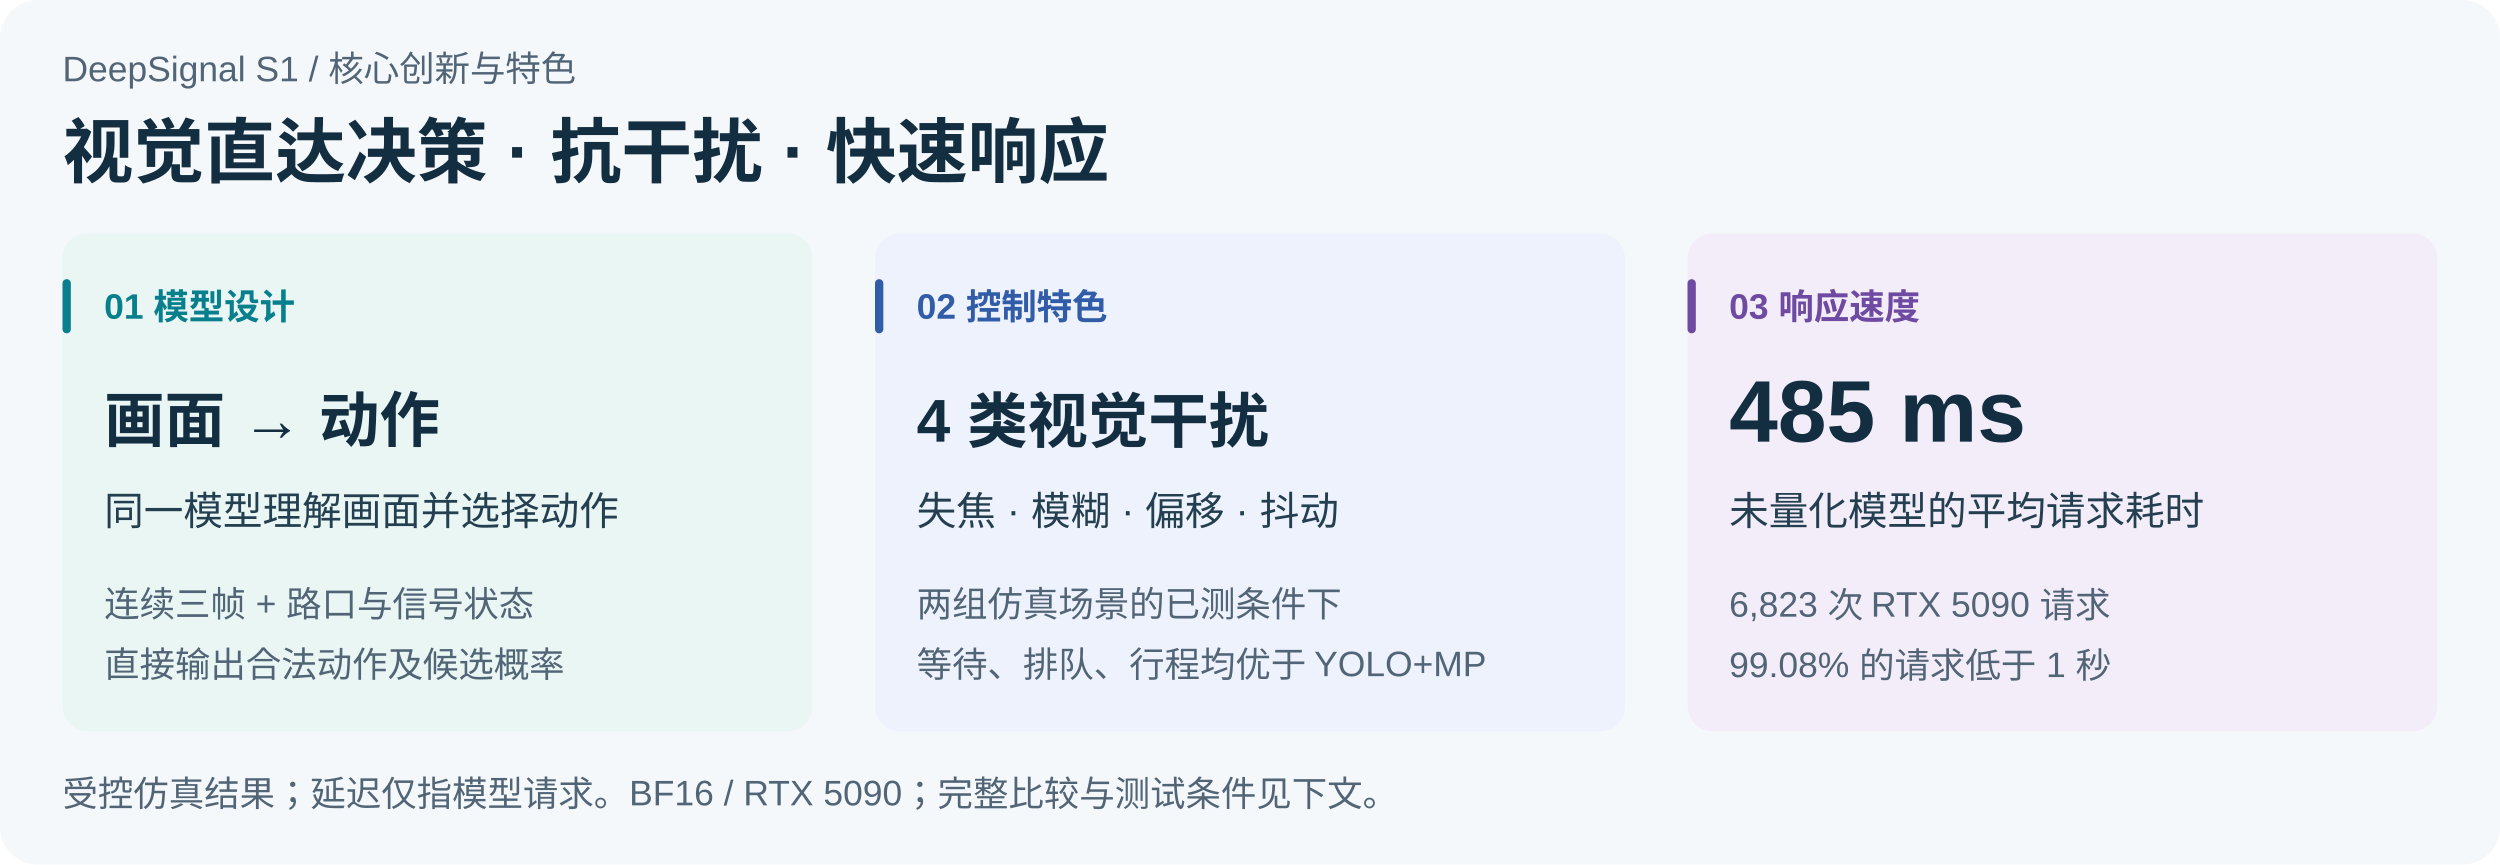
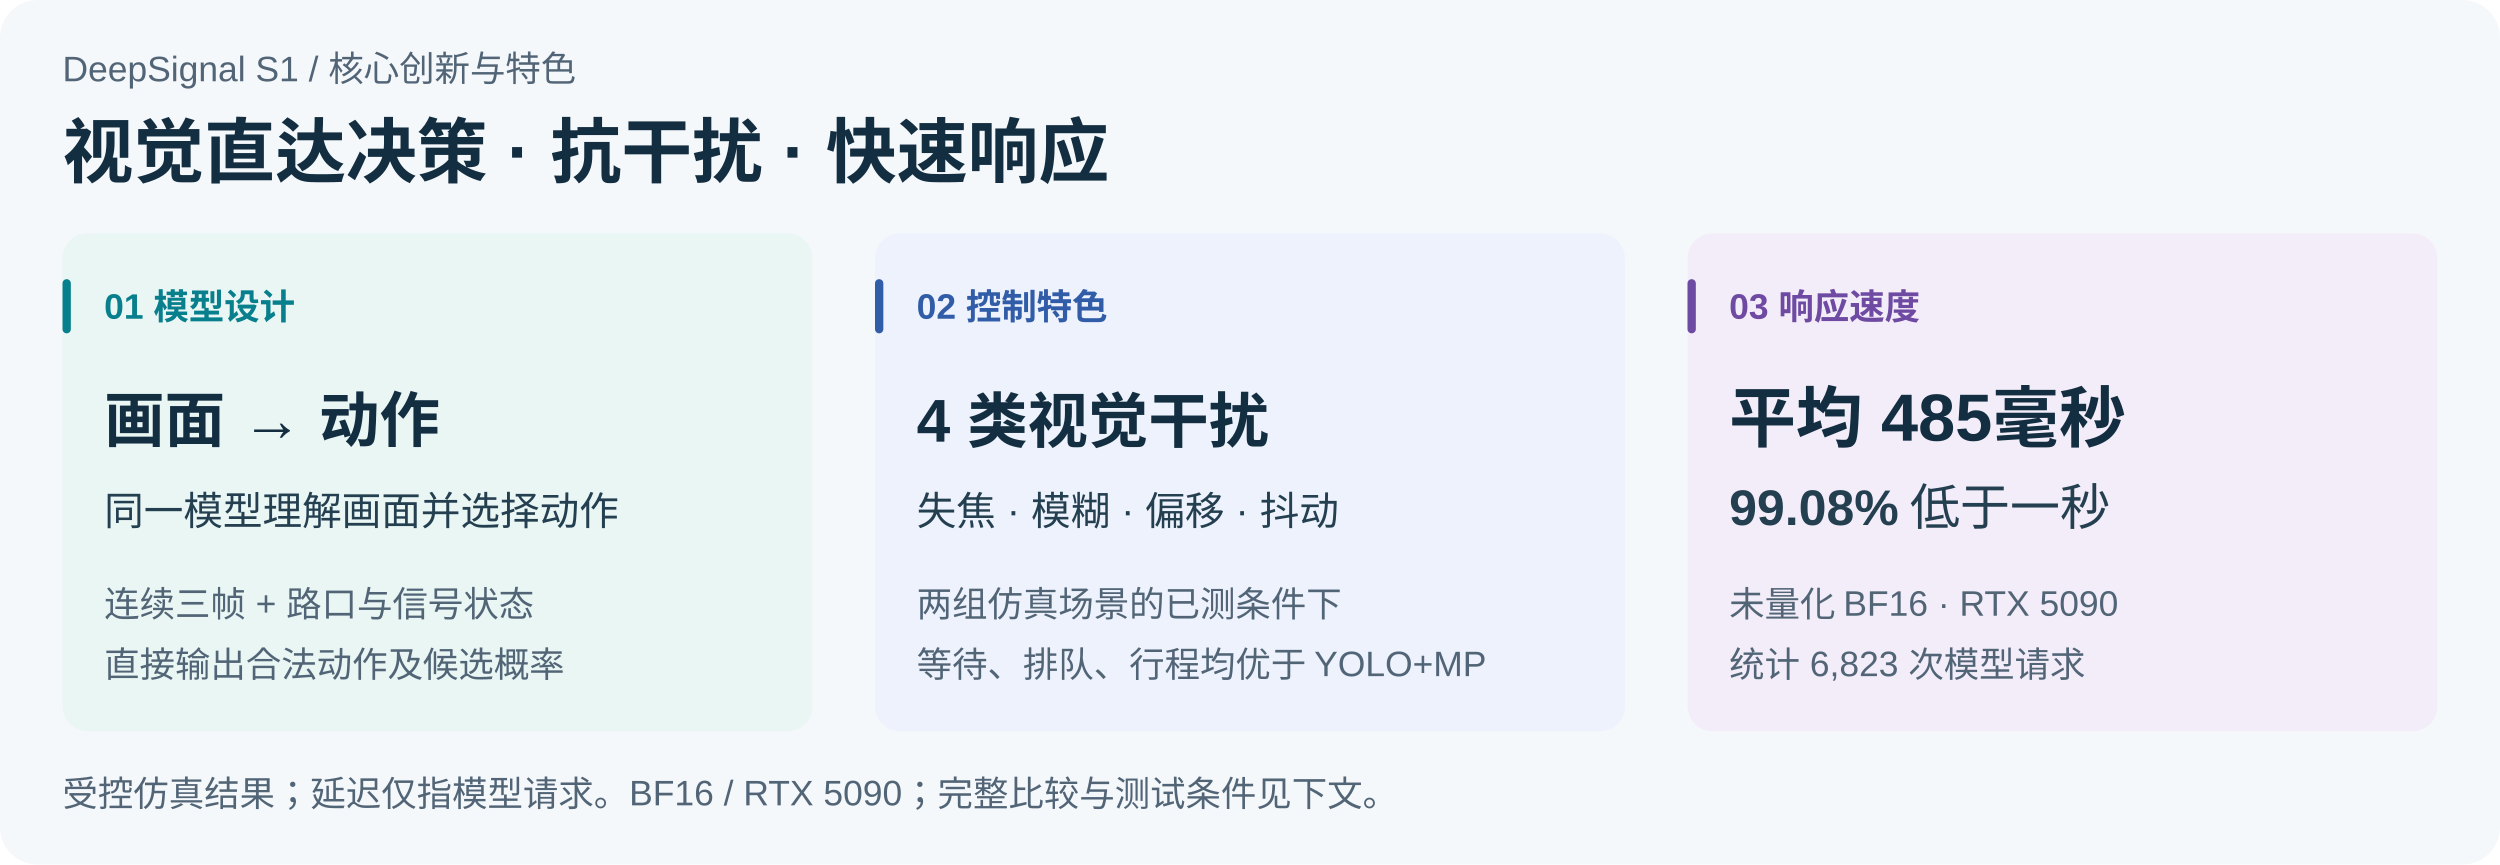
<svg xmlns="http://www.w3.org/2000/svg" viewBox="0 0 1200 415" role="img" aria-labelledby="title desc">
  <rect width="1200" height="415" rx="18" fill="#F5F8FB" />
  <g font-family="Arial, PingFang SC, Microsoft YaHei, sans-serif">
    <text x="30" y="39" font-size="17" fill="#526577">DeepSignal S1 / 核心创新与特色</text>
    <text x="30" y="85" font-size="34" font-weight="700" fill="#132E41">视觉直达决策 · 抗干扰 · 快速响应</text>
    <rect x="30" y="112" width="360" height="239" rx="12" fill="#E9F6F4" />
    <rect x="30" y="134" width="4" height="26" rx="2" fill="#087F8C" />
    <text x="50" y="153" font-size="17" font-weight="700" fill="#087F8C">01  模型设计</text>
    <text x="50" y="212" font-size="29" font-weight="700" fill="#132E41">画面 → 动作</text>
    <text x="50" y="252" font-size="19" font-weight="400" fill="#243F50">同一模型理解画面并选择动作</text>
    <text x="50" y="296" font-size="17" font-weight="400" fill="#526577">连续三帧 + 路口与信号状态</text>
    <text x="50" y="325" font-size="17" font-weight="400" fill="#526577">直接输出合法动作及候选概率</text>
    <rect x="420" y="112" width="360" height="239" rx="12" fill="#EDF2FC" />
    <rect x="420" y="134" width="4" height="26" rx="2" fill="#315CA8" />
    <text x="440" y="153" font-size="17" font-weight="700" fill="#315CA8">02  控制特色</text>
    <text x="440" y="212" font-size="29" font-weight="700" fill="#132E41">4 类视觉干扰</text>
    <text x="440" y="252" font-size="19" font-weight="400" fill="#243F50">失焦 · 模糊 · 偏移 · 抖动</text>
    <text x="440" y="296" font-size="17" font-weight="400" fill="#526577">两组仿真场景的已测条件下</text>
    <text x="440" y="325" font-size="17" font-weight="400" fill="#526577">等待、排队、行程均优于 YOLO+MP</text>
    <rect x="810" y="112" width="360" height="239" rx="12" fill="#F3EDF9" />
    <rect x="810" y="134" width="4" height="26" rx="2" fill="#6E4AA2" />
    <text x="830" y="153" font-size="17" font-weight="700" fill="#6E4AA2">03  响应速度</text>
-     <text x="830" y="212" font-size="42" font-weight="700" fill="#132E41">485 ms</text>
-     <text x="830" y="252" font-size="19" font-weight="400" fill="#243F50">未量化模型的平均请求耗时</text>
-     <text x="830" y="296" font-size="17" font-weight="400" fill="#526577">6,823 次 RTX 5090 请求</text>
-     <text x="830" y="325" font-size="17" font-weight="400" fill="#526577">99.08% 的请求低于 1 秒</text>
+     <text x="830" y="212" font-size="32" font-weight="700" fill="#132E41">平均 485毫秒</text>
+     <text x="830" y="252" font-size="24" font-weight="400" fill="#243F50">
+       <tspan font-weight="700">99.08%</tspan> 低于一秒</text>
+     <text x="830" y="296" font-size="17" font-weight="400" fill="#526577">未量化 BF16 · RTX 5090</text>
+     <text x="830" y="325" font-size="17" font-weight="400" fill="#526577">统计 6,823 次模型请求</text>
    <text x="30" y="387" font-size="17" fill="#526577">受控仿真结果；延迟仅指模型请求。BF16 / RTX 5090；完整比较与测试条件见下文。</text>
  </g>
</svg>
